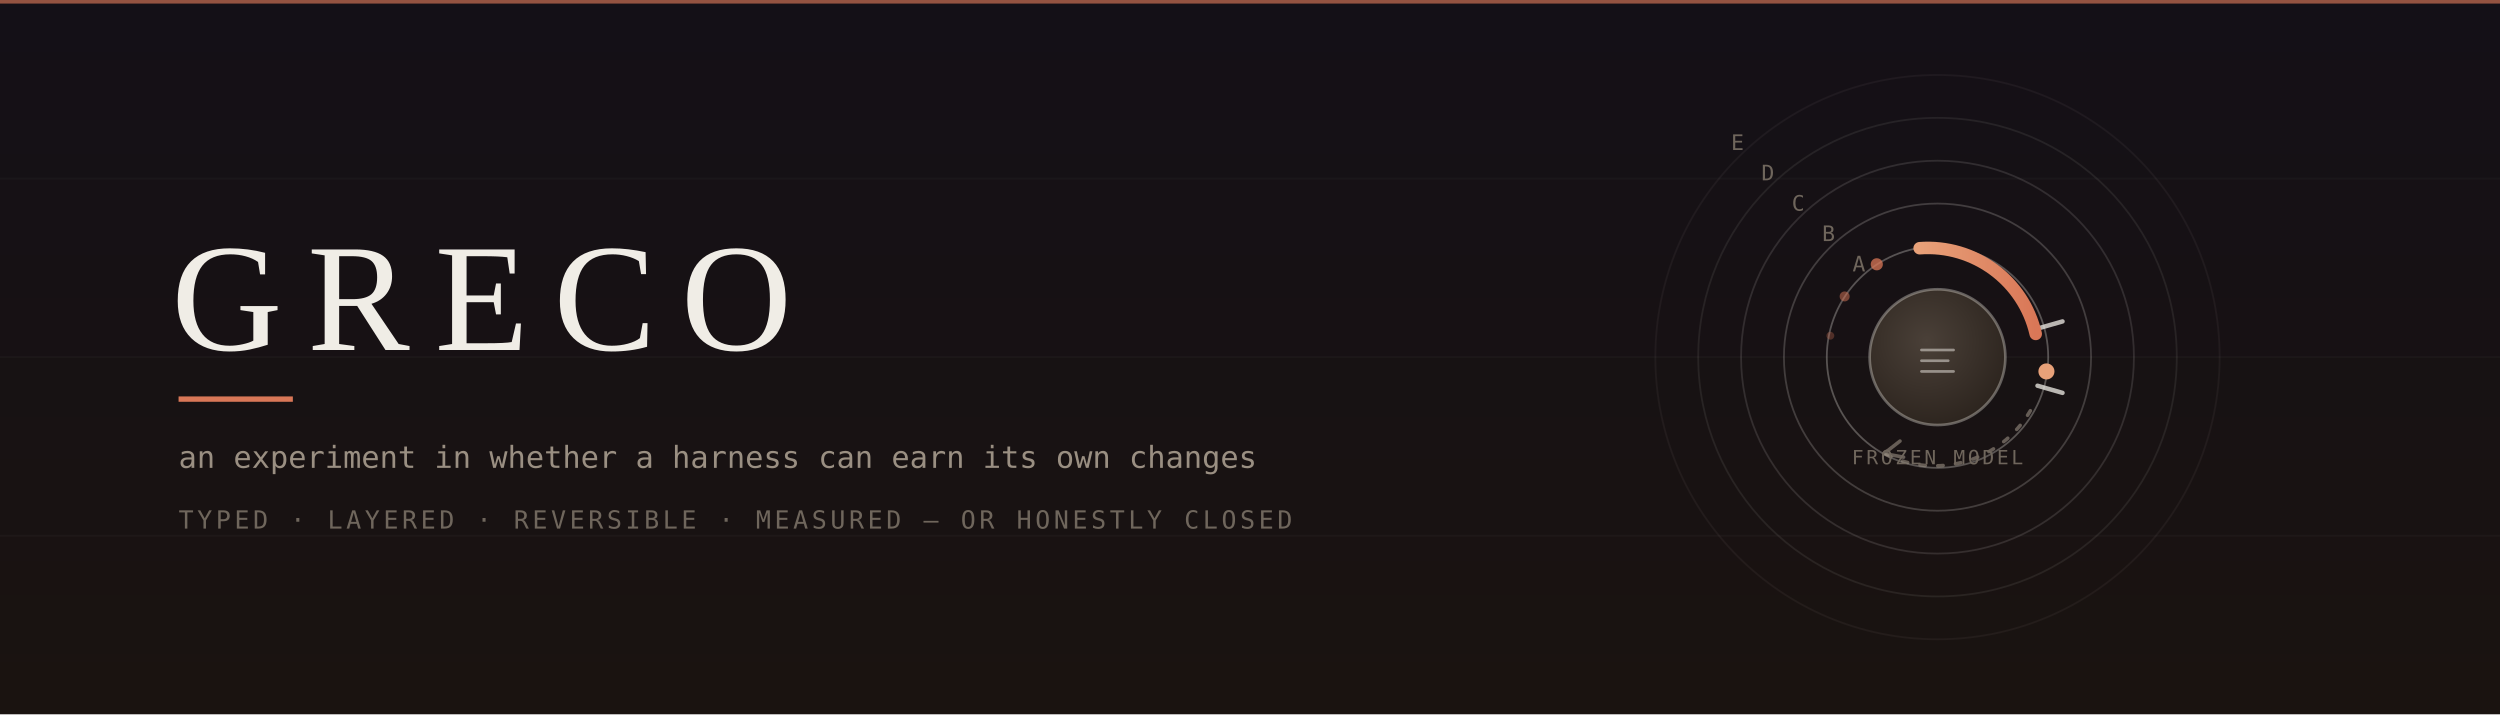
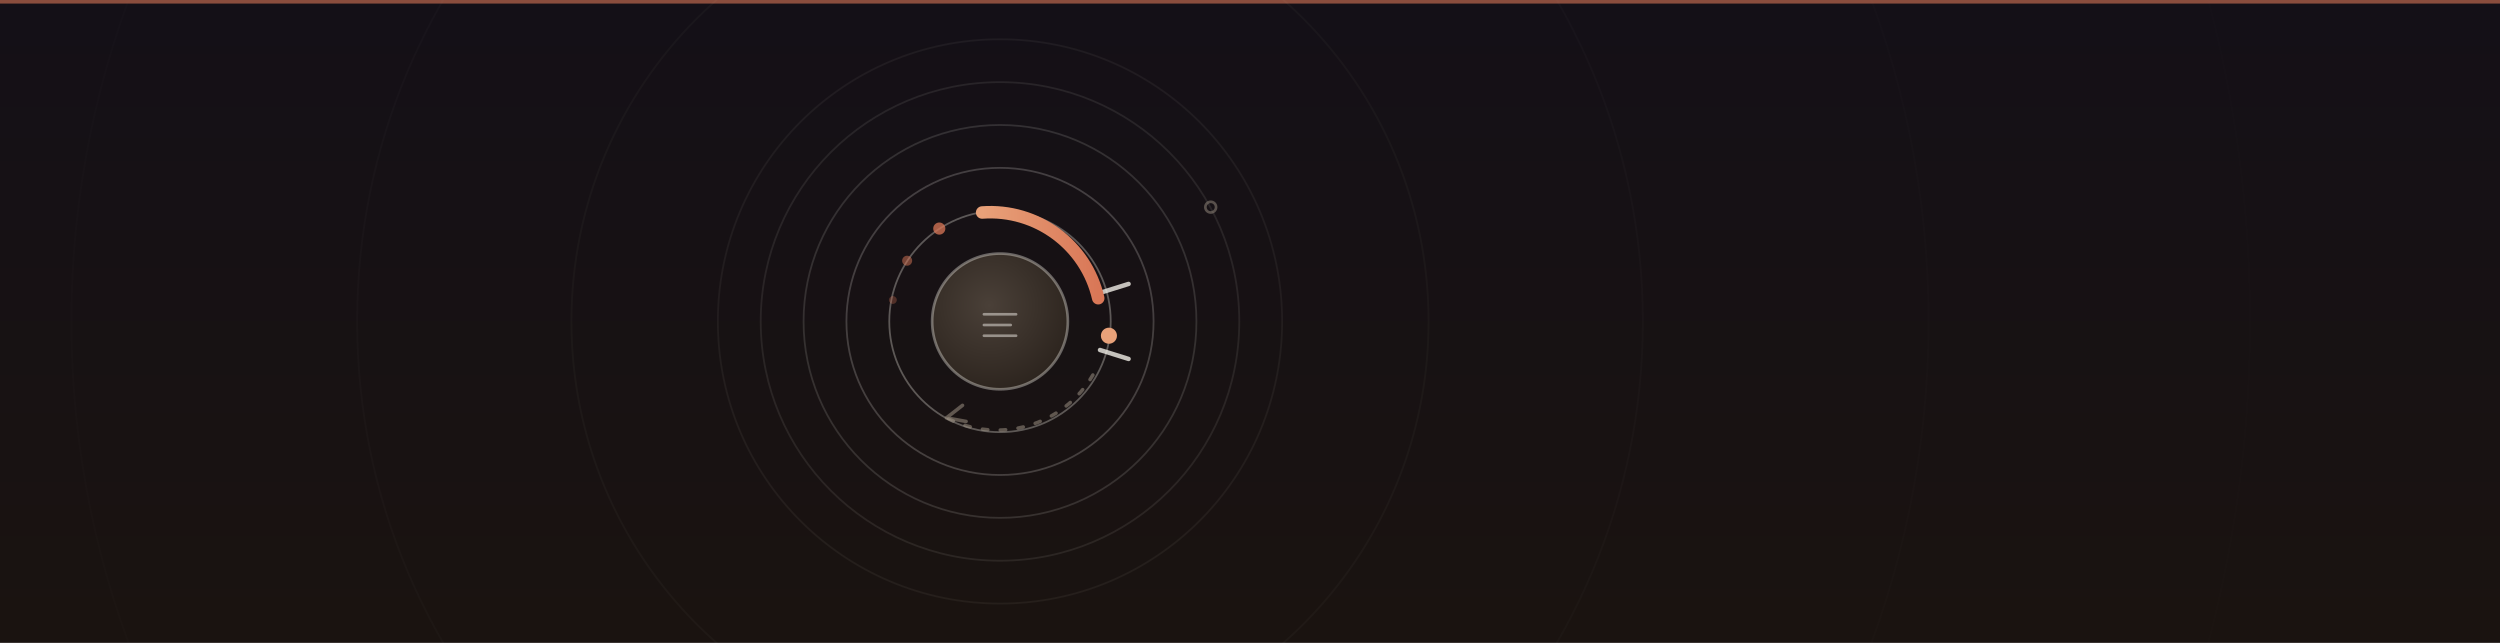
- <svg xmlns="http://www.w3.org/2000/svg" viewBox="0 0 1400 400" role="img" aria-label="GRECO — a frozen model at the core; typed modification layers around it; one change earning its way through a gate, with rollback always available">
+ <svg xmlns="http://www.w3.org/2000/svg" viewBox="0 0 1400 360" role="img" aria-label="A frozen core; layered rings around it; one change earning its way through a gate, its evidence trailing behind; a dashed rollback path always available">
  <defs>
    <linearGradient id="bg" x1="0" y1="0" x2="0" y2="1">
      <stop offset="0" stop-color="#141017" />
      <stop offset="1" stop-color="#1a1310" />
    </linearGradient>
    <radialGradient id="core" cx="42%" cy="38%" r="70%">
      <stop offset="0" stop-color="#4a4038" />
      <stop offset="1" stop-color="#2a221c" />
    </radialGradient>
    <linearGradient id="mod" x1="0" y1="0" x2="1" y2="0">
      <stop offset="0" stop-color="#e8a179" />
      <stop offset="1" stop-color="#d97757" />
    </linearGradient>
  </defs>
-   <rect width="1400" height="400" fill="url(#bg)" />
-   <rect x="0" y="0" width="1400" height="2" fill="#d97757" opacity="0.65" />
-   <g stroke="#f0ede6" stroke-opacity="0.028">
-     <line x1="0" y1="100" x2="1400" y2="100" />
-     <line x1="0" y1="200" x2="1400" y2="200" />
-     <line x1="0" y1="300" x2="1400" y2="300" />
-   </g>
-   <g>
-     <text x="96" y="196" font-family="Georgia, 'Times New Roman', serif" font-size="86" letter-spacing="14" fill="#f0ede6">GRECO</text>
-     <rect x="100" y="222" width="64" height="3" fill="#d97757" />
-     <text x="100" y="262" font-family="ui-monospace, Menlo, monospace" font-size="17" fill="#9a8f82">an experiment in whether a harness can earn its own changes</text>
-     <text x="100" y="296" font-family="ui-monospace, Menlo, monospace" font-size="14" letter-spacing="2" fill="#6f665c">TYPED · LAYERED · REVERSIBLE · MEASURED — OR HONESTLY CLOSED</text>
-   </g>
-   <g transform="translate(1085 200)">
+   <rect width="1400" height="360" fill="url(#bg)" />
+   <rect x="0" y="0" width="1400" height="2" fill="#d97757" opacity="0.6" />
+   <g transform="translate(560 180)">
    <g fill="none" stroke="#f0ede6">
-       <circle r="62" stroke-opacity="0.30" />
-       <circle r="86" stroke-opacity="0.20" />
-       <circle r="110" stroke-opacity="0.13" />
-       <circle r="134" stroke-opacity="0.08" />
-       <circle r="158" stroke-opacity="0.05" />
+       <circle r="62" stroke-opacity="0.32" />
+       <circle r="86" stroke-opacity="0.21" />
+       <circle r="110" stroke-opacity="0.14" />
+       <circle r="134" stroke-opacity="0.09" />
+       <circle r="158" stroke-opacity="0.055" />
+       <circle r="240" stroke-opacity="0.03" />
+       <circle r="360" stroke-opacity="0.02" />
+       <circle r="520" stroke-opacity="0.012" />
+       <circle r="700" stroke-opacity="0.008" />
    </g>
-     <g font-family="ui-monospace, Menlo, monospace" font-size="12" fill="#6f665c" text-anchor="middle">
-       <text x="-44" y="-48">A</text>
-       <text x="-61" y="-65">B</text>
-       <text x="-78" y="-82">C</text>
-       <text x="-95" y="-99">D</text>
-       <text x="-112" y="-116">E</text>
-     </g>
-     <g stroke="#f0ede6" stroke-opacity="0.75" stroke-width="2.5" stroke-linecap="round">
-       <line x1="56" y1="-16" x2="70" y2="-20" />
-       <line x1="56" y1="16" x2="70" y2="20" />
+     <g stroke="#f0ede6" stroke-opacity="0.8" stroke-width="2.5" stroke-linecap="round">
+       <line x1="56" y1="-16" x2="72" y2="-21" />
+       <line x1="56" y1="16" x2="72" y2="21" />
    </g>
    <path d="M -10 -61 A 62 62 0 0 1 55 -13" fill="none" stroke="url(#mod)" stroke-width="7" stroke-linecap="round" />
    <g fill="#d97757">
      <circle cx="-34" cy="-52" r="3.4" opacity="0.75" />
      <circle cx="-52" cy="-34" r="2.8" opacity="0.5" />
      <circle cx="-60" cy="-12" r="2.2" opacity="0.3" />
    </g>
    <circle cx="61" cy="8" r="4.5" fill="#e8a179" />
-     <path d="M 52 30 A 62 62 0 0 1 -30 54" fill="none" stroke="#9a8f82" stroke-width="2" stroke-dasharray="3 7" stroke-linecap="round" opacity="0.6" />
-     <path d="M -30 54 l 9 -7 M -30 54 l 11 2" stroke="#9a8f82" stroke-width="2" stroke-linecap="round" opacity="0.6" fill="none" />
-     <circle r="38" fill="url(#core)" stroke="#f0ede6" stroke-opacity="0.35" stroke-width="1.5" />
+     <path d="M 52 30 A 62 62 0 0 1 -30 54" fill="none" stroke="#9a8f82" stroke-width="2" stroke-dasharray="3 7" stroke-linecap="round" opacity="0.55" />
+     <path d="M -30 54 l 9 -7 M -30 54 l 11 2" stroke="#9a8f82" stroke-width="2" stroke-linecap="round" opacity="0.55" fill="none" />
+     <circle cx="118" cy="-64" r="3" fill="none" stroke="#9a8f82" stroke-width="1.5" opacity="0.5" />
+     <circle r="38" fill="url(#core)" stroke="#f0ede6" stroke-opacity="0.38" stroke-width="1.5" />
    <g stroke="#f0ede6" stroke-opacity="0.5" stroke-width="1.5" stroke-linecap="round">
      <line x1="-9" y1="-4" x2="9" y2="-4" />
      <line x1="-9" y1="2" x2="6" y2="2" />
      <line x1="-9" y1="8" x2="9" y2="8" />
    </g>
-     <text y="60" font-family="ui-monospace, Menlo, monospace" font-size="11" letter-spacing="1.5" fill="#6f665c" text-anchor="middle">FROZEN MODEL</text>
  </g>
</svg>
